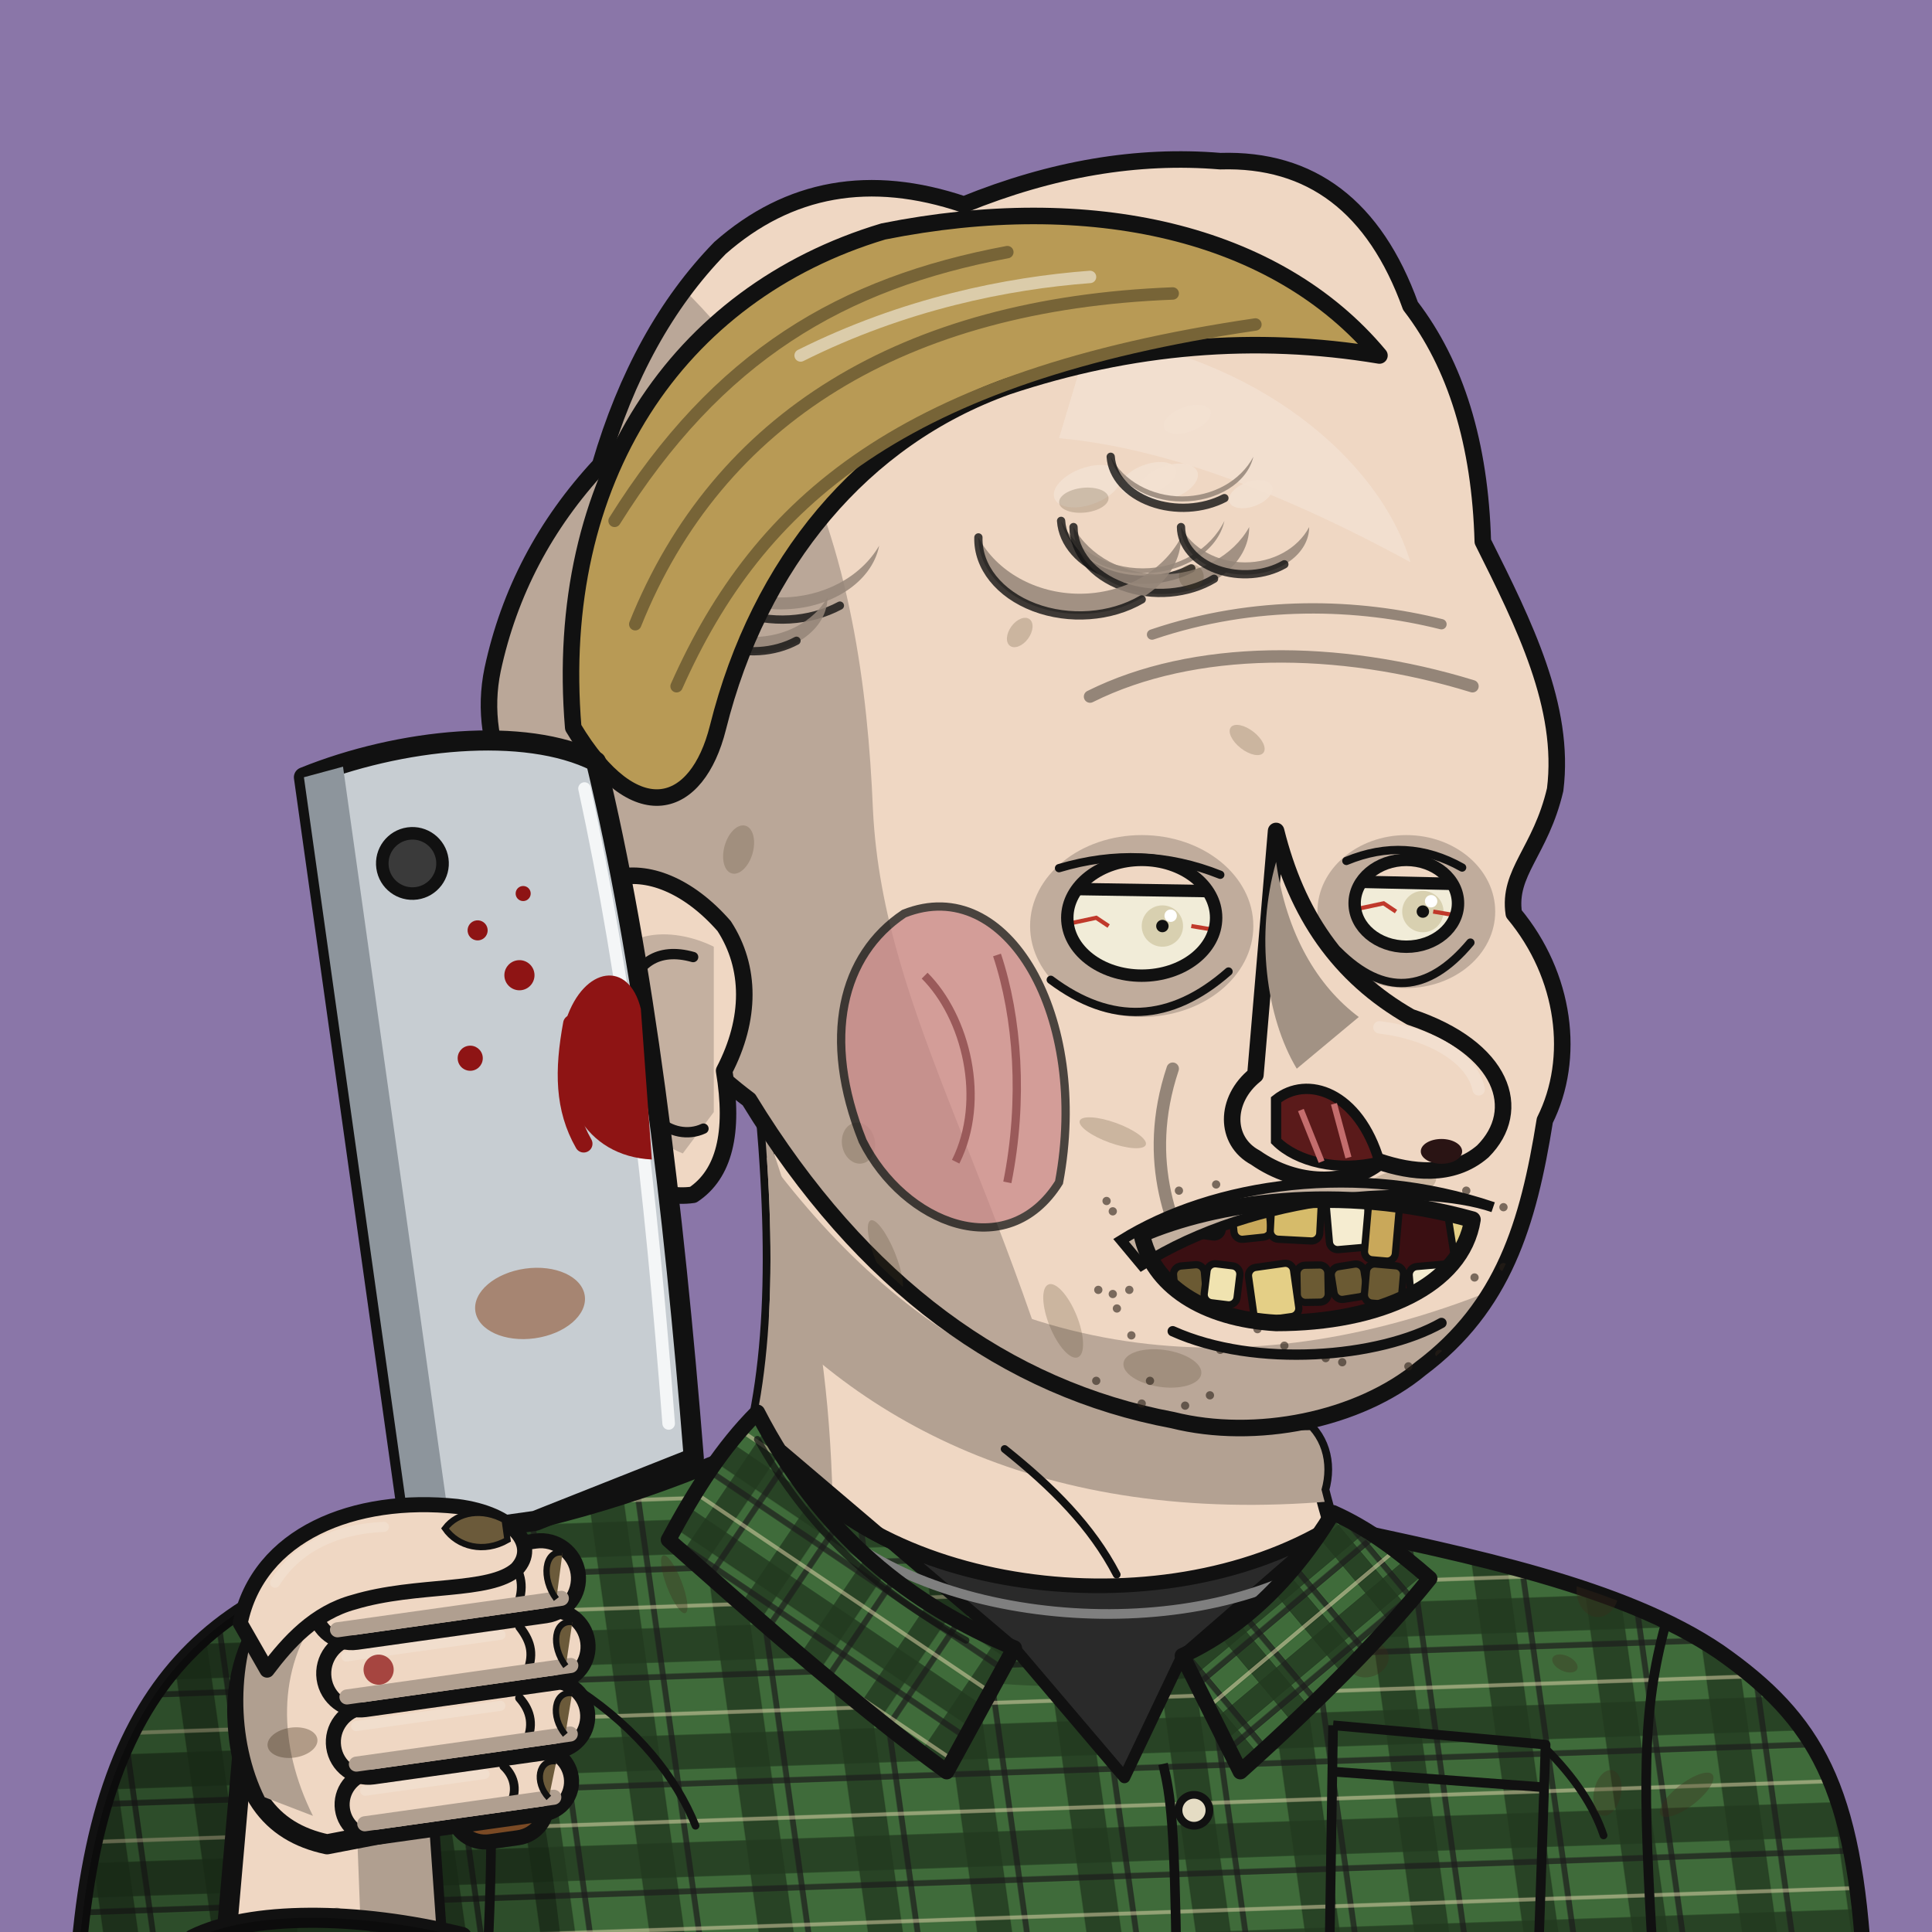
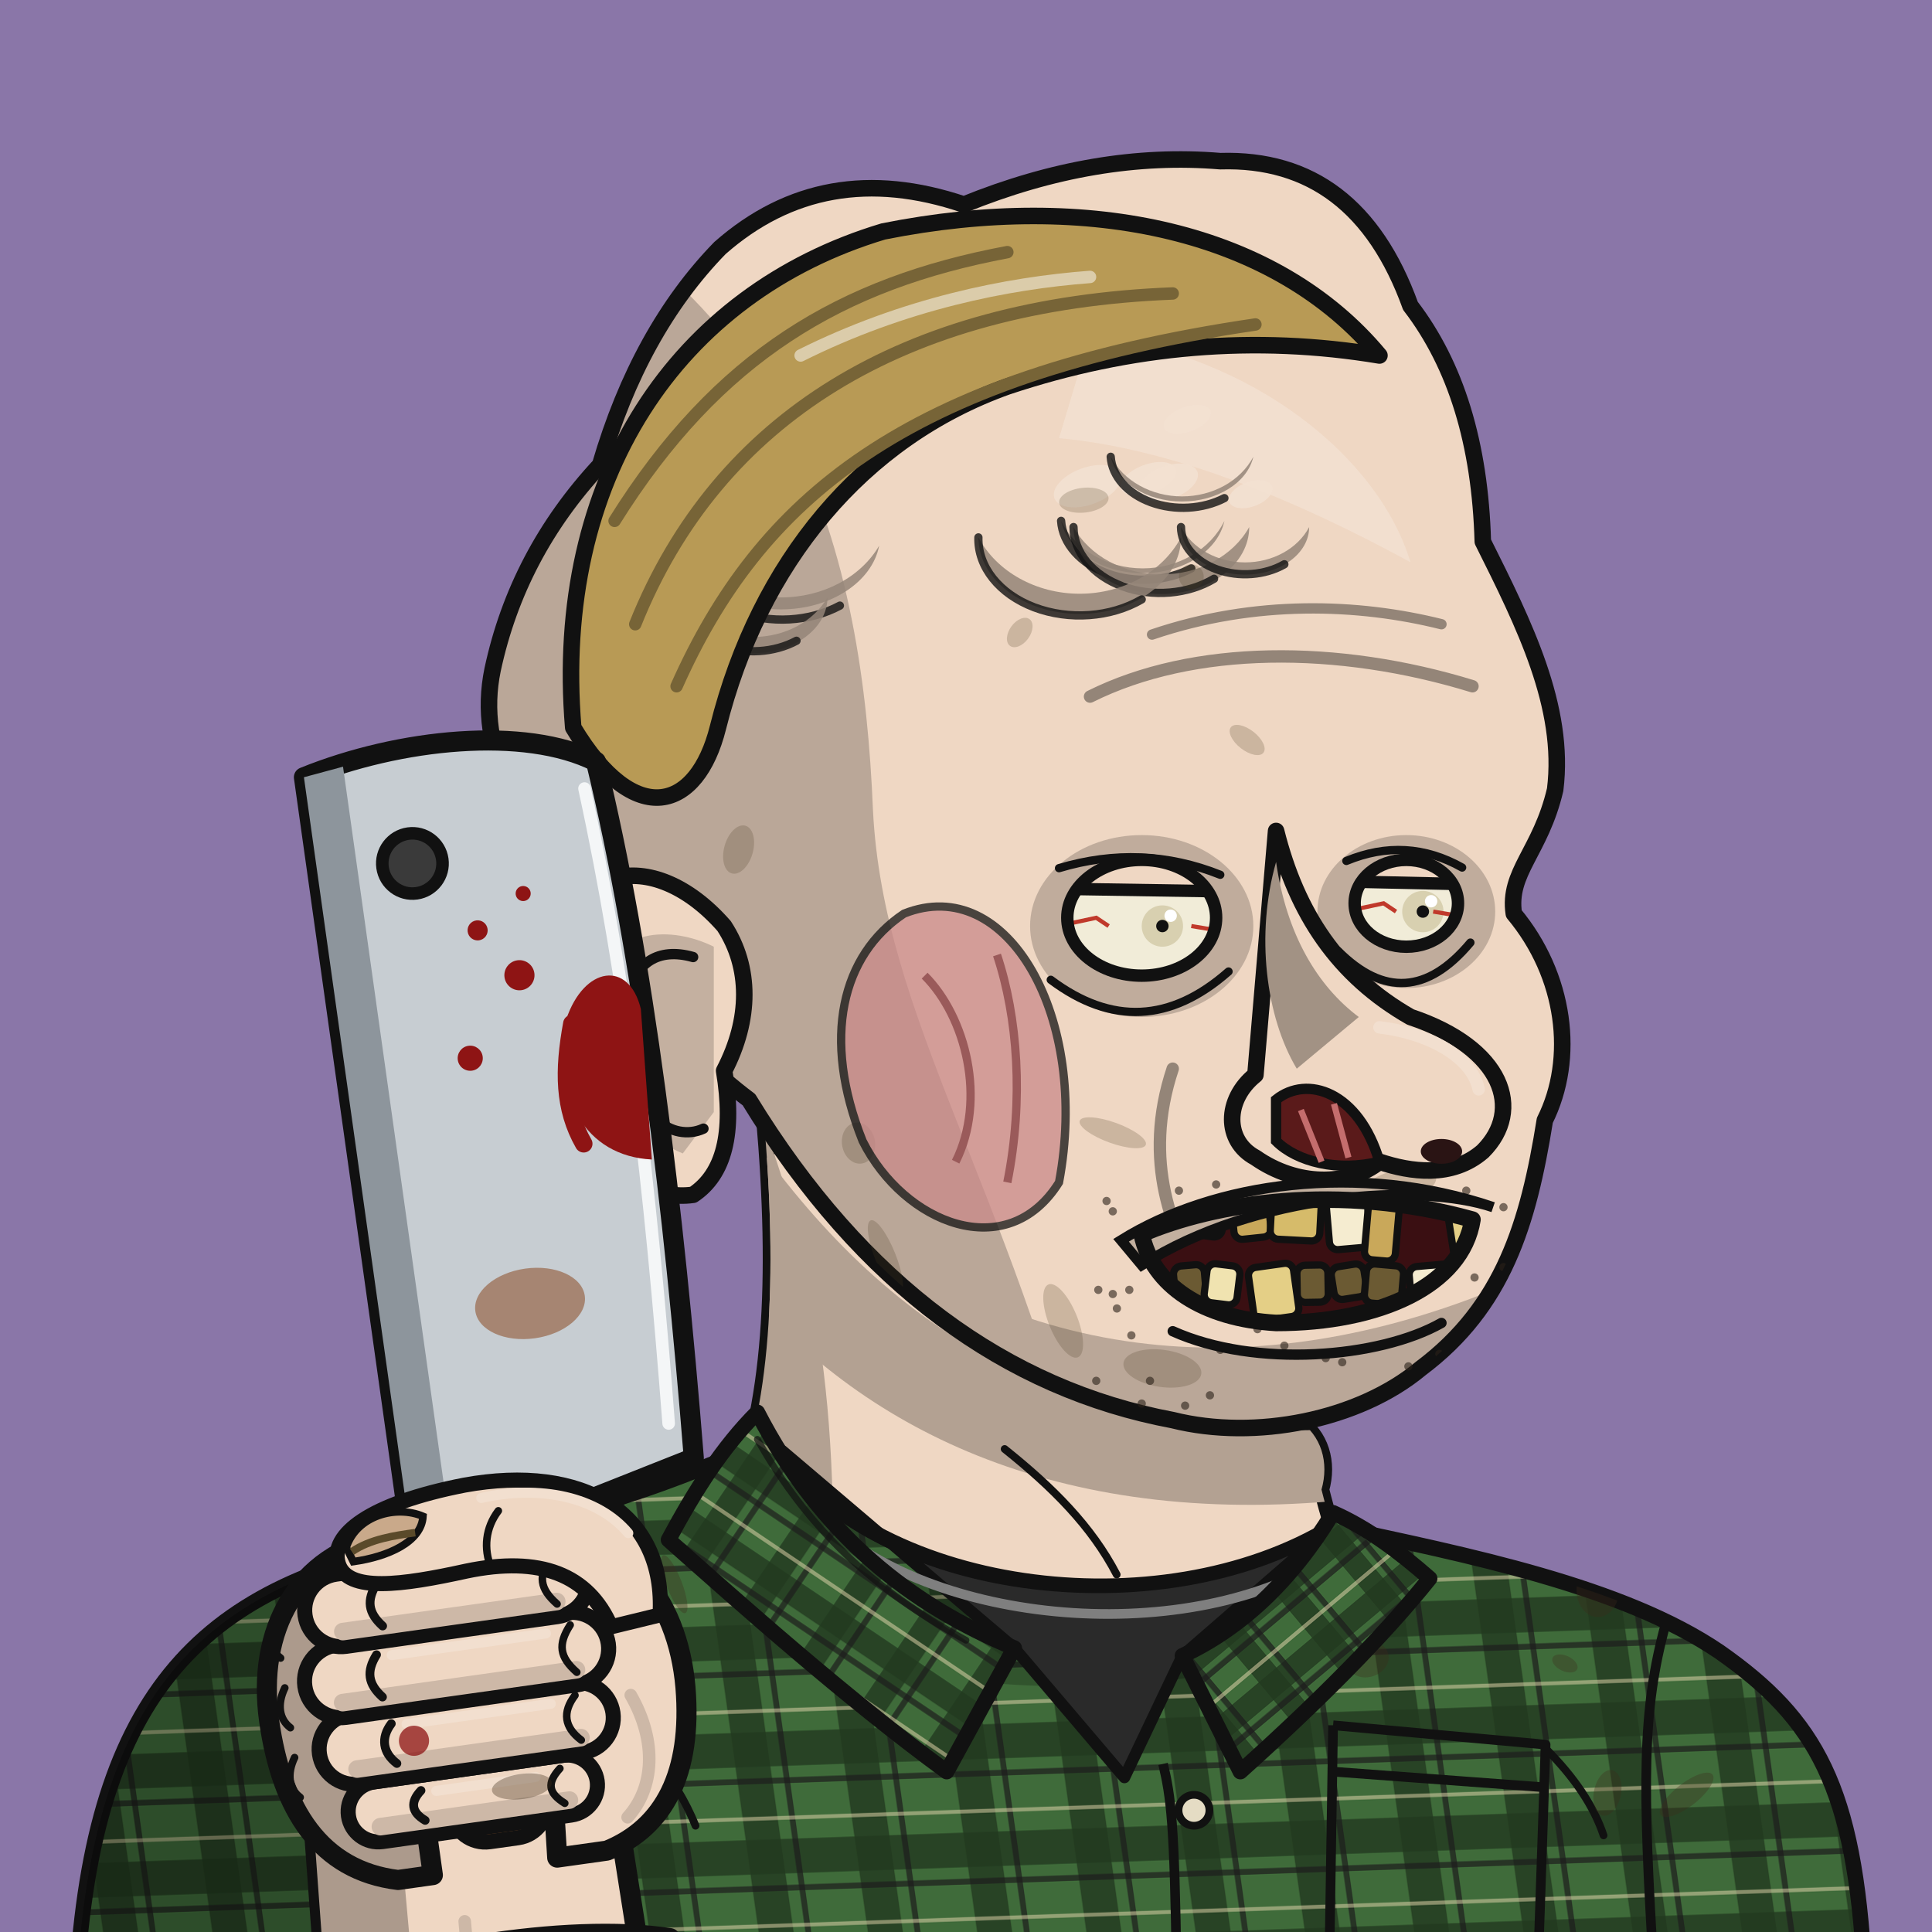
<svg xmlns="http://www.w3.org/2000/svg" viewBox="0 0 1000 1000" width="1000" height="1000">
  <rect width="1000" height="1000" fill="#8a76a8" />
  <g transform="translate(0 -55)">
    <g transform="translate(-35 25) scale(1.07)" />
    <path d="M 392 600 C 402 690 402 760 385 815 C 360 840 320 856 290 868 L 720 920 C 700 880 690 850 684 826 C 688 812 684 798 672 790 C 664 770 660 745 662 720 Z" fill="#efd7c3" stroke="#111111" stroke-width="8" stroke-linejoin="round" />
    <clipPath id="neckclip">
      <path d="M 392 600 C 402 690 402 760 385 815 C 360 840 320 856 290 868 L 720 920 C 700 880 690 850 684 826 C 688 812 684 798 672 790 C 664 770 660 745 662 720 Z" />
    </clipPath>
    <g clip-path="url(#neckclip)">
      <path d="M 380 630 C 450 735 540 800 690 795 L 690 832 C 540 845 440 790 380 715 Z" fill="#b3a192" />
      <path d="M 380 600 C 425 700 435 790 430 900 L 280 900 L 280 600 Z" fill="#b3a192" />
    </g>
    <path d="M 520 805 C 545 825 565 845 578 870" fill="none" stroke="#111111" stroke-width="4" stroke-linecap="round" />
    <defs>
      <pattern id="plaid3f6b3ab" width="56" height="56" patternUnits="userSpaceOnUse" patternTransform="rotate(-8) skewY(6)">
        <rect width="56" height="56" fill="#3f6b3a" />
        <rect x="0" y="18" width="56" height="18" fill="#223a1f" opacity="0.8" />
        <rect x="18" y="0" width="18" height="56" fill="#223a1f" opacity="0.8" />
        <rect x="0" y="42" width="56" height="3" fill="#1c1c1c" opacity="0.7" />
        <rect x="42" y="0" width="3" height="56" fill="#1c1c1c" opacity="0.7" />
        <rect x="0" y="6" width="56" height="2" fill="#e8d9b0" opacity="0.5" />
      </pattern>
      <pattern id="plaid3f6b3an" width="40" height="40" patternUnits="userSpaceOnUse" patternTransform="rotate(34) skewY(0)">
        <rect width="40" height="40" fill="#3f6b3a" />
        <rect x="0" y="13" width="40" height="13" fill="#223a1f" opacity="0.8" />
        <rect x="13" y="0" width="13" height="40" fill="#223a1f" opacity="0.8" />
        <rect x="0" y="30" width="40" height="3" fill="#1c1c1c" opacity="0.7" />
        <rect x="30" y="0" width="3" height="40" fill="#1c1c1c" opacity="0.7" />
        <rect x="0" y="4" width="40" height="2" fill="#e8d9b0" opacity="0.5" />
      </pattern>
      <pattern id="plaid3f6b3af" width="36" height="36" patternUnits="userSpaceOnUse" patternTransform="rotate(-40) skewY(0)">
        <rect width="36" height="36" fill="#3f6b3a" />
        <rect x="0" y="12" width="36" height="12" fill="#223a1f" opacity="0.8" />
        <rect x="12" y="0" width="12" height="36" fill="#223a1f" opacity="0.8" />
        <rect x="0" y="27" width="36" height="3" fill="#1c1c1c" opacity="0.7" />
        <rect x="27" y="0" width="3" height="36" fill="#1c1c1c" opacity="0.7" />
        <rect x="0" y="4" width="36" height="2" fill="#e8d9b0" opacity="0.5" />
      </pattern>
    </defs>
    <clipPath id="torso">
      <path d="M 40 1075 C 50 925 110 872 230 852 C 300 840 350 822 398 800 C 450 880 600 900 690 845 C 760 860 840 876 890 910 C 940 945 960 980 965 1075 Z" />
    </clipPath>
    <path d="M 40 1075 C 50 925 110 872 230 852 C 300 840 350 822 398 800 C 450 880 600 900 690 845 C 760 860 840 876 890 910 C 940 945 960 980 965 1075 Z" fill="url(#plaid3f6b3ab)" stroke="#111111" stroke-width="8" stroke-linejoin="round" />
    <g clip-path="url(#torso)">
      <path d="M 40 1075 C 50 925 110 872 230 852 C 262 900 280 960 292 1075 Z" fill="#000" opacity="0.28" />
      <path d="M 370 812 C 420 880 560 900 700 852 L 720 900 C 560 950 420 930 360 860 Z" fill="#000" opacity="0.22" />
    </g>
    <path d="M 232 852 C 252 905 258 960 252 1075" fill="none" stroke="#111111" stroke-width="5" stroke-linecap="round" />
    <path d="M 862 896 C 850 940 850 978 856 1075" fill="none" stroke="#111111" stroke-width="5" stroke-linecap="round" />
    <path d="M 300 930 C 330 950 350 975 360 1000 M 150 930 C 170 950 180 975 182 1000 M 800 960 C 815 975 825 990 830 1005" fill="none" stroke="#111111" stroke-width="4" stroke-linecap="round" />
    <g clip-path="url(#torso)">
      <ellipse cx="223" cy="921" rx="9" ry="6" transform="rotate(106 223 921)" fill="#3b2a18" opacity="0.32" />
      <ellipse cx="810" cy="916" rx="7" ry="4" transform="rotate(25 810 916)" fill="#3b2a18" opacity="0.32" />
      <ellipse cx="194" cy="943" rx="16" ry="11" transform="rotate(110 194 943)" fill="#3b2a18" opacity="0.32" />
      <ellipse cx="612" cy="873" rx="11" ry="7" transform="rotate(135 612 873)" fill="#3b2a18" opacity="0.32" />
      <ellipse cx="708" cy="914" rx="9" ry="11" transform="rotate(71 708 914)" fill="#3b2a18" opacity="0.32" />
      <ellipse cx="827" cy="878" rx="14" ry="11" transform="rotate(90 827 878)" fill="#3b2a18" opacity="0.32" />
      <ellipse cx="832" cy="983" rx="12" ry="7" transform="rotate(102 832 983)" fill="#3b2a18" opacity="0.32" />
      <ellipse cx="643" cy="893" rx="12" ry="4" transform="rotate(30 643 893)" fill="#3b2a18" opacity="0.32" />
      <ellipse cx="349" cy="875" rx="16" ry="4" transform="rotate(69 349 875)" fill="#3b2a18" opacity="0.32" />
      <ellipse cx="873" cy="984" rx="17" ry="6" transform="rotate(142 873 984)" fill="#3b2a18" opacity="0.32" />
    </g>
    <path d="M 405 806 C 450 880 600 900 688 846 L 612 912 L 582 975 L 525 908 Z" fill="#2a2a2a" stroke="#111111" stroke-width="6" stroke-linejoin="round" />
    <path d="M 418 832 C 465 892 600 910 680 866" fill="none" stroke="#7f7f7f" stroke-width="5" />
    <path d="M 392 786 C 425 850 472 886 525 908 L 490 972 C 438 934 382 884 346 852 C 360 826 374 804 392 786 Z" fill="url(#plaid3f6b3an)" stroke="#111111" stroke-width="8" stroke-linejoin="round" />
    <path d="M 392 800 C 418 846 452 878 500 904" fill="none" stroke="#111111" stroke-width="3.5" stroke-linecap="round" opacity="0.7" />
    <path d="M 690 838 C 668 874 642 898 612 912 L 642 972 C 682 936 716 902 740 872 C 724 858 708 846 690 838 Z" fill="url(#plaid3f6b3af)" stroke="#111111" stroke-width="8" stroke-linejoin="round" />
    <path d="M 602 968 C 606 985 608 998 609 1075" fill="none" stroke="#111111" stroke-width="5" />
    <circle cx="618" cy="992" r="8" fill="#e5dcc4" stroke="#111111" stroke-width="4" />
    <path d="M 690 948 L 800 958 L 796 1075 M 690 948 L 688 1075 M 690 972 L 798 980" fill="none" stroke="#111111" stroke-width="5" stroke-linejoin="round" />
    <g transform="translate(-35 25) scale(1.07)">
      <clipPath id="headclip">
        <path d="M 395 560 Q 347 524 329 470 Q 259 410 271 352 Q 283 296 323 253 Q 342 188 381 148 Q 431 104 499 127 Q 563 101 623 106 Q 689 104 715 176 Q 748 219 750 290 C 770 330 790 370 785 410 C 778 440 762 450 765 470 C 790 500 795 540 780 570 C 772 620 760 660 720 690 C 690 715 640 725 600 715 C 520 700 450 650 395 560 Z" />
      </clipPath>
      <path d="M 395 560 Q 347 524 329 470 Q 259 410 271 352 Q 283 296 323 253 Q 342 188 381 148 Q 431 104 499 127 Q 563 101 623 106 Q 689 104 715 176 Q 748 219 750 290 C 770 330 790 370 785 410 C 778 440 762 450 765 470 C 790 500 795 540 780 570 C 772 620 760 660 720 690 C 690 715 640 725 600 715 C 520 700 450 650 395 560 Z" fill="#efd7c3" />
      <g clip-path="url(#headclip)">
        <path d="M 250 100 C 420 160 450 300 455 420 C 460 520 520 600 560 760 L 250 760 Z" fill="#baa798" />
        <path d="M 420 600 C 520 690 640 700 760 650 L 760 760 L 400 760 Z" fill="#baa798" />
        <path d="M 560 190 C 640 200 700 250 715 300 C 660 270 600 245 545 240 Z" fill="#f3e1d2" opacity="0.8" />
        <path d="M 546 280 A 40 30 0 0 0 625 280 A 43 38 0 0 1 546 280 Z" fill="#948578" opacity="0.85" />
        <path d="M 546 280 A 40 30 0 0 0 609 303" fill="none" stroke="#111111" stroke-width="4" stroke-linecap="round" opacity="0.8" />
        <ellipse cx="595" cy="262" rx="14" ry="7" transform="rotate(-20 585 280)" fill="#f3e1d2" opacity="0.9" />
        <path d="M 355 233 A 33 25 0 0 0 422 233 A 37 32 0 0 1 355 233 Z" fill="#948578" opacity="0.85" />
        <path d="M 355 233 A 33 25 0 0 0 409 253" fill="none" stroke="#111111" stroke-width="4" stroke-linecap="round" opacity="0.8" />
        <ellipse cx="397" cy="218" rx="12" ry="6" transform="rotate(-20 389 233)" fill="#f3e1d2" opacity="0.9" />
        <path d="M 363 292 A 48 36 0 0 0 458 292 A 53 45 0 0 1 363 292 Z" fill="#948578" opacity="0.85" />
        <path d="M 363 292 A 48 36 0 0 0 439 321" fill="none" stroke="#111111" stroke-width="4" stroke-linecap="round" opacity="0.8" />
        <ellipse cx="422" cy="271" rx="17" ry="9" transform="rotate(-20 410 292)" fill="#f3e1d2" opacity="0.9" />
        <path d="M 552 283 A 42 32 0 0 0 637 283 A 47 40 0 0 1 552 283 Z" fill="#948578" opacity="0.85" />
        <path d="M 552 283 A 42 32 0 0 0 620 308" fill="none" stroke="#111111" stroke-width="4" stroke-linecap="round" opacity="0.8" />
        <ellipse cx="605" cy="264" rx="15" ry="8" transform="rotate(-20 594 283)" fill="#f3e1d2" opacity="0.9" />
        <path d="M 361 317 A 36 27 0 0 0 433 317 A 40 34 0 0 1 361 317 Z" fill="#948578" opacity="0.85" />
        <path d="M 361 317 A 36 27 0 0 0 418 338" fill="none" stroke="#111111" stroke-width="4" stroke-linecap="round" opacity="0.8" />
        <ellipse cx="406" cy="301" rx="13" ry="6" transform="rotate(-20 397 317)" fill="#f3e1d2" opacity="0.9" />
        <path d="M 506 288 A 49 37 0 0 0 604 288 A 54 47 0 0 1 506 288 Z" fill="#948578" opacity="0.85" />
        <path d="M 506 288 A 49 37 0 0 0 585 318" fill="none" stroke="#111111" stroke-width="4" stroke-linecap="round" opacity="0.8" />
        <ellipse cx="567" cy="266" rx="17" ry="9" transform="rotate(-20 555 288)" fill="#f3e1d2" opacity="0.9" />
        <path d="M 604 283 A 31 23 0 0 0 666 283 A 34 29 0 0 1 604 283 Z" fill="#948578" opacity="0.85" />
        <path d="M 604 283 A 31 23 0 0 0 654 301" fill="none" stroke="#111111" stroke-width="4" stroke-linecap="round" opacity="0.8" />
        <ellipse cx="643" cy="269" rx="11" ry="6" transform="rotate(-20 635 283)" fill="#f3e1d2" opacity="0.9" />
        <path d="M 570 249 A 35 26 0 0 0 639 249 A 38 33 0 0 1 570 249 Z" fill="#948578" opacity="0.85" />
        <path d="M 570 249 A 35 26 0 0 0 625 269" fill="none" stroke="#111111" stroke-width="4" stroke-linecap="round" opacity="0.8" />
        <ellipse cx="613" cy="233" rx="12" ry="6" transform="rotate(-20 604 249)" fill="#f3e1d2" opacity="0.9" />
        <path d="M 560 365 C 610 340 680 340 745 360" fill="none" stroke="#948578" stroke-width="6" stroke-linecap="round" />
        <path d="M 590 335 C 640 318 690 320 730 330" fill="none" stroke="#948578" stroke-width="5" stroke-linecap="round" />
        <path d="M 600 545 C 585 590 600 625 615 650" fill="none" stroke="#948578" stroke-width="6" stroke-linecap="round" />
      </g>
      <path d="M 395 560 Q 347 524 329 470 Q 259 410 271 352 Q 283 296 323 253 Q 342 188 381 148 Q 431 104 499 127 Q 563 101 623 106 Q 689 104 715 176 Q 748 219 750 290 C 770 330 790 370 785 410 C 778 440 762 450 765 470 C 790 500 795 540 780 570 C 772 620 760 660 720 690 C 690 715 640 725 600 715 C 520 700 450 650 395 560 Z" fill="none" stroke="#111111" stroke-width="8" stroke-linejoin="round" />
      <g clip-path="url(#headclip)">
        <ellipse cx="390" cy="439" rx="12" ry="7" transform="rotate(106 390 439)" fill="#4a3a22" opacity="0.22" />
        <ellipse cx="763" cy="212" rx="16" ry="10" transform="rotate(97 763 212)" fill="#4a3a22" opacity="0.22" />
        <ellipse cx="461" cy="636" rx="19" ry="5" transform="rotate(68 461 636)" fill="#4a3a22" opacity="0.22" />
        <ellipse cx="557" cy="270" rx="12" ry="6" transform="rotate(174 557 270)" fill="#4a3a22" opacity="0.22" />
        <ellipse cx="448" cy="581" rx="8" ry="10" transform="rotate(170 448 581)" fill="#4a3a22" opacity="0.22" />
        <ellipse cx="701" cy="568" rx="19" ry="6" transform="rotate(145 701 568)" fill="#4a3a22" opacity="0.22" />
        <ellipse cx="636" cy="386" rx="10" ry="5" transform="rotate(38 636 386)" fill="#4a3a22" opacity="0.22" />
        <ellipse cx="350" cy="343" rx="10" ry="8" transform="rotate(165 350 343)" fill="#4a3a22" opacity="0.22" />
        <ellipse cx="709" cy="602" rx="19" ry="8" transform="rotate(165 709 602)" fill="#4a3a22" opacity="0.22" />
        <ellipse cx="571" cy="576" rx="17" ry="5" transform="rotate(20 571 576)" fill="#4a3a22" opacity="0.22" />
        <ellipse cx="367" cy="374" rx="9" ry="7" transform="rotate(44 367 374)" fill="#4a3a22" opacity="0.22" />
        <ellipse cx="609" cy="307" rx="6" ry="6" transform="rotate(158 609 307)" fill="#4a3a22" opacity="0.22" />
        <ellipse cx="595" cy="690" rx="19" ry="9" transform="rotate(8 595 690)" fill="#4a3a22" opacity="0.22" />
        <ellipse cx="547" cy="667" rx="19" ry="7" transform="rotate(68 547 667)" fill="#4a3a22" opacity="0.22" />
        <ellipse cx="379" cy="287" rx="15" ry="10" transform="rotate(90 379 287)" fill="#4a3a22" opacity="0.22" />
        <ellipse cx="526" cy="334" rx="8" ry="5" transform="rotate(126 526 334)" fill="#4a3a22" opacity="0.22" />
        <circle cx="688" cy="648" r="2" fill="#2a2018" opacity="0.6" />
        <circle cx="603" cy="604" r="2" fill="#2a2018" opacity="0.6" />
        <circle cx="585" cy="707" r="2" fill="#2a2018" opacity="0.6" />
        <circle cx="764" cy="708" r="2" fill="#2a2018" opacity="0.6" />
        <circle cx="651" cy="659" r="2" fill="#2a2018" opacity="0.6" />
        <circle cx="623" cy="681" r="2" fill="#2a2018" opacity="0.6" />
        <circle cx="765" cy="671" r="2" fill="#2a2018" opacity="0.6" />
        <circle cx="760" cy="612" r="2" fill="#2a2018" opacity="0.6" />
        <circle cx="729" cy="639" r="2" fill="#2a2018" opacity="0.6" />
        <circle cx="714" cy="689" r="2" fill="#2a2018" opacity="0.6" />
        <circle cx="686" cy="608" r="2" fill="#2a2018" opacity="0.6" />
        <circle cx="573" cy="661" r="2" fill="#2a2018" opacity="0.6" />
        <circle cx="674" cy="685" r="2" fill="#2a2018" opacity="0.6" />
        <circle cx="606" cy="708" r="2" fill="#2a2018" opacity="0.6" />
        <circle cx="564" cy="652" r="2" fill="#2a2018" opacity="0.6" />
        <circle cx="579" cy="652" r="2" fill="#2a2018" opacity="0.6" />
        <circle cx="760" cy="641" r="2" fill="#2a2018" opacity="0.6" />
        <circle cx="742" cy="604" r="2" fill="#2a2018" opacity="0.6" />
        <circle cx="682" cy="687" r="2" fill="#2a2018" opacity="0.6" />
        <circle cx="563" cy="696" r="2" fill="#2a2018" opacity="0.6" />
        <circle cx="589" cy="696" r="2" fill="#2a2018" opacity="0.6" />
        <circle cx="580" cy="674" r="2" fill="#2a2018" opacity="0.6" />
        <circle cx="654" cy="679" r="2" fill="#2a2018" opacity="0.6" />
        <circle cx="760" cy="710" r="2" fill="#2a2018" opacity="0.6" />
        <circle cx="687" cy="613" r="2" fill="#2a2018" opacity="0.6" />
        <circle cx="742" cy="619" r="2" fill="#2a2018" opacity="0.6" />
        <circle cx="571" cy="614" r="2" fill="#2a2018" opacity="0.6" />
        <circle cx="641" cy="671" r="2" fill="#2a2018" opacity="0.6" />
        <circle cx="663" cy="654" r="2" fill="#2a2018" opacity="0.6" />
        <circle cx="621" cy="601" r="2" fill="#2a2018" opacity="0.6" />
        <circle cx="774" cy="662" r="2" fill="#2a2018" opacity="0.6" />
        <circle cx="668" cy="603" r="2" fill="#2a2018" opacity="0.6" />
        <circle cx="640" cy="667" r="2" fill="#2a2018" opacity="0.6" />
        <circle cx="729" cy="683" r="2" fill="#2a2018" opacity="0.6" />
        <circle cx="568" cy="609" r="2" fill="#2a2018" opacity="0.6" />
        <circle cx="571" cy="654" r="2" fill="#2a2018" opacity="0.6" />
        <circle cx="648" cy="610" r="2" fill="#2a2018" opacity="0.6" />
        <circle cx="600" cy="624" r="2" fill="#2a2018" opacity="0.6" />
        <circle cx="746" cy="646" r="2" fill="#2a2018" opacity="0.6" />
        <circle cx="618" cy="703" r="2" fill="#2a2018" opacity="0.6" />
        <path d="M 470 470 C 520 450 560 520 545 600 C 520 640 470 620 450 580 C 430 530 440 490 470 470 Z" fill="#c98a8a" opacity="0.75" stroke="#111" stroke-width="4" />
        <path d="M 480 500 C 500 520 510 560 495 590 M 515 490 C 525 520 528 560 520 600" fill="none" stroke="#9a5a5a" stroke-width="4" />
      </g>
      <g transform="translate(-22 6)">
        <path d="M 405 470 C 370 430 325 440 325 495 C 325 560 355 605 390 600 C 405 590 410 570 405 540 C 418 515 418 490 405 470 Z" fill="#efd7c3" stroke="#111111" stroke-width="8" stroke-linejoin="round" />
        <path d="M 400 480 C 380 470 350 470 345 500 C 345 540 360 570 385 580 L 400 560 Z" fill="#a79688" opacity="0.6" />
        <path d="M 390 485 C 355 475 350 520 370 540 C 360 560 380 575 395 568" fill="none" stroke="#111111" stroke-width="5" stroke-linecap="round" />
      </g>
      <ellipse cx="585" cy="476" rx="54" ry="44" fill="#ac9a8c" opacity="0.7" />
      <path d="M 541 502 Q 585 535 627 498" fill="none" stroke="#111111" stroke-width="4" stroke-linecap="round" />
      <clipPath id="e585472">
        <ellipse cx="585" cy="472" rx="36" ry="28" />
      </clipPath>
      <ellipse cx="585" cy="472" rx="36" ry="28" fill="#f1ecd8" />
      <g clip-path="url(#e585472)">
        <circle cx="595" cy="476" r="10" fill="#d8d0b0" />
        <circle cx="595" cy="476" r="3" fill="#111" />
        <circle cx="599" cy="471" r="3" fill="#fff" />
        <path d="M 549 475 l 14 -3 l 6 4 M 621 478 l -12 -2" stroke="#c0392b" stroke-width="2" fill="none" />
        <rect x="547" y="442" width="76" height="16.0" fill="#efd7c3" />
        <path d="M 547 458.0 L 623 459.2" stroke="#111111" stroke-width="6" />
      </g>
      <ellipse cx="585" cy="472" rx="36" ry="28" fill="none" stroke="#111111" stroke-width="6" />
      <path d="M 545 448.0 Q 585 436.0 623 451.2" fill="none" stroke="#111111" stroke-width="4" stroke-linecap="round" />
      <ellipse cx="713" cy="469" rx="43" ry="37" fill="#ac9a8c" opacity="0.7" />
      <path d="M 680 488 Q 713 521 744 484" fill="none" stroke="#111111" stroke-width="4" stroke-linecap="round" />
      <clipPath id="e713465">
        <ellipse cx="713" cy="465" rx="25" ry="21" />
      </clipPath>
      <ellipse cx="713" cy="465" rx="25" ry="21" fill="#f1ecd8" />
      <g clip-path="url(#e713465)">
        <circle cx="721" cy="469" r="10" fill="#d8d0b0" />
        <circle cx="721" cy="469" r="3" fill="#111" />
        <circle cx="725" cy="464" r="3" fill="#fff" />
        <path d="M 688 468 l 14 -3 l 6 4 M 738 471 l -12 -2" stroke="#c0392b" stroke-width="2" fill="none" />
        <rect x="686" y="442" width="54" height="12.5" fill="#efd7c3" />
        <path d="M 686 454.5 L 740 455.7" stroke="#111111" stroke-width="6" />
      </g>
      <ellipse cx="713" cy="465" rx="25" ry="21" fill="none" stroke="#111111" stroke-width="6" />
      <path d="M 684 444.5 Q 713 432.5 740 447.7" fill="none" stroke="#111111" stroke-width="4" stroke-linecap="round" />
      <path d="M 650 430 C 660 470 680 500 715 520 C 760 535 770 565 750 585 C 735 598 715 595 700 590 C 685 602 660 602 640 588 C 625 580 625 560 640 548 Z" fill="#efd7c3" stroke="#111111" stroke-width="8" stroke-linejoin="round" />
      <path d="M 650 445 C 655 480 670 505 690 520 L 660 545 C 645 520 640 480 650 445 Z" fill="#a29284" />
      <path d="M 700 525 C 725 528 745 540 748 555" fill="none" stroke="#f2dfcf" stroke-width="6" stroke-linecap="round" />
      <path d="M 650 560 C 665 548 690 556 700 590 C 680 595 660 590 650 580 Z" fill="#5a1a1a" stroke="#111111" stroke-width="5" />
      <path d="M 662 565 L 672 590 M 678 562 L 685 588" stroke="#c46d6d" stroke-width="3" />
      <ellipse cx="730" cy="585" rx="10" ry="6" fill="#2a1414" />
      <clipPath id="mclip">
        <path d="M 585 625 C 620 610 680 600 745 618 C 740 650 700 668 650 668 C 615 666 590 650 585 625 Z" />
      </clipPath>
      <path d="M 585 625 C 620 610 680 600 745 618 C 740 650 700 668 650 668 C 615 666 590 650 585 625 Z" fill="#3a0f12" />
      <g clip-path="url(#mclip)">
        <rect x="590" y="608" width="16" height="17" rx="4" fill="#d6bb6a" stroke="#111" stroke-width="3.5" transform="rotate(1 599 608)" />
        <rect x="608" y="608" width="18" height="18" rx="4" fill="#f5ecd0" stroke="#111" stroke-width="3.5" transform="rotate(8 618 608)" />
        <rect x="628" y="608" width="18" height="19" rx="4" fill="#c9a85a" stroke="#111" stroke-width="3.5" transform="rotate(-6 638 608)" />
        <rect x="648" y="608" width="24" height="20" rx="4" fill="#d6bb6a" stroke="#111" stroke-width="3.5" transform="rotate(3 661 608)" />
        <rect x="674" y="608" width="20" height="24" rx="4" fill="#f5ecd0" stroke="#111" stroke-width="3.5" transform="rotate(-5 685 608)" />
        <rect x="695" y="608" width="15" height="30" rx="4" fill="#c9a85a" stroke="#111" stroke-width="3.5" transform="rotate(5 704 608)" />
        <rect x="732" y="608" width="23" height="30" rx="4" fill="#e4cf86" stroke="#111" stroke-width="3.5" transform="rotate(-9 745 608)" />
        <rect x="600" y="640" width="15" height="25" rx="4" fill="#6b5a33" stroke="#111" stroke-width="3.5" transform="rotate(-5 609 640)" />
        <rect x="617" y="640" width="16" height="19" rx="4" fill="#f0e3b0" stroke="#111" stroke-width="3.5" transform="rotate(7 626 640)" />
        <rect x="636" y="640" width="22" height="26" rx="4" fill="#e4cf86" stroke="#111" stroke-width="3.5" transform="rotate(-8 648 640)" />
        <rect x="660" y="640" width="15" height="18" rx="4" fill="#6b5a33" stroke="#111" stroke-width="3.5" transform="rotate(-1 668 640)" />
        <rect x="676" y="640" width="16" height="16" rx="4" fill="#6b5a33" stroke="#111" stroke-width="3.5" transform="rotate(-9 685 640)" />
        <rect x="694" y="640" width="18" height="19" rx="4" fill="#6b5a33" stroke="#111" stroke-width="3.5" transform="rotate(5 704 640)" />
        <rect x="714" y="640" width="22" height="27" rx="4" fill="#f5ecd0" stroke="#111" stroke-width="3.5" transform="rotate(-5 726 640)" />
      </g>
      <path d="M 575 628 C 620 600 690 590 755 612 C 720 600 640 605 585 640 Z" fill="#c3b09f" stroke="#111" stroke-width="5" />
      <path d="M 585 625 C 620 610 680 600 745 618 C 740 650 700 668 650 668 C 615 666 590 650 585 625 Z" fill="none" stroke="#111" stroke-width="8" stroke-linejoin="round" />
      <path d="M 600 672 C 640 690 700 685 730 668" fill="none" stroke="#111" stroke-width="5" stroke-linecap="round" />
      <path d="M 310 380 C 300 260 360 170 460 140 C 560 120 650 140 700 200 C 640 190 580 195 520 215 C 450 240 400 300 380 380 C 370 420 340 430 310 380 Z" fill="#b89a55" stroke="#111111" stroke-width="8" stroke-linejoin="round" />
      <path d="M 340 330 C 380 230 470 175 600 170 M 360 360 C 400 270 470 210 640 185 M 330 280 C 380 200 440 165 520 150" fill="none" stroke="#776437" stroke-width="6" stroke-linecap="round" />
      <path d="M 420 200 C 470 175 520 165 560 162" fill="none" stroke="#dbccaa" stroke-width="6" stroke-linecap="round" />
    </g>
    <g transform="translate(250 930) rotate(-8) scale(1.3)">
-       <g transform="scale(-1 1)">
-         <path d="M 28 40 L 44 270 L 158 270 L 98 10 Z" fill="#efd7c3" stroke="#111111" stroke-width="8" stroke-linejoin="round" />
-         <path d="M 28 40 L 44 270 L 80 270 L 56 34 Z" fill="#b09f90" />
-         <path d="M 70 80 C 76 120 80 150 84 180" fill="none" stroke="#b09f90" stroke-width="5" stroke-linecap="round" />
-         <path d="M 22 96 C 62 80 104 74 128 82 L 172 270 L 34 270 Z" fill="url(#plaid3f6b3ab)" stroke="#111111" stroke-width="8" stroke-linejoin="round" />
-         <path d="M 22 96 C 62 80 104 74 128 82 L 134 100 C 106 92 64 98 28 116 Z" fill="#000" opacity="0.28" />
-       </g>
+       <path d="M -74 40 L -90 280 L 50 280 L 46 40 Z" fill="#efd7c3" stroke="#111111" stroke-width="8" stroke-linejoin="round" />
+       <path d="M -74 40 L -90 280 L -52 280 L -40 40 Z" fill="#ac9a8c" />
+       <path d="M -20 90 C -22 130 -24 160 -26 190" fill="none" stroke="#cdb8a7" stroke-width="5" stroke-linecap="round" />
+       <path d="M -88 110 C -50 98 20 96 60 108 L 66 280 L -102 280 Z" fill="url(#plaid3f6b3ab)" stroke="#111111" stroke-width="8" stroke-linejoin="round" />
+       <path d="M -88 110 C -50 98 20 96 60 108 L 61 128 C 20 118 -50 120 -88 132 Z" fill="#000" opacity="0.28" />
      <path d="M -20 -64 L 30 -64 L 96 -80 C 102 -180 104 -280 96 -360 C 70 -378 20 -380 -20 -370 Z" fill="#c7cdd2" stroke="#111111" stroke-width="8" stroke-linejoin="round" />
      <path d="M -20 -64 L -20 -370 L -4 -372 L -4 -64 Z" fill="#8d959c" />
      <path d="M 88 -95 C 94 -190 96 -270 90 -350" fill="none" stroke="#f4f6f7" stroke-width="5" stroke-linecap="round" />
      <circle cx="18" cy="-330" r="12" fill="#3a3a3a" stroke="#111111" stroke-width="5" />
      <ellipse cx="40" cy="-150" rx="22" ry="14" fill="#8a4a22" opacity="0.55" />
      <path d="M 96 -200 C 70 -205 60 -230 70 -260 C 80 -280 98 -280 100 -260 Z" fill="#8e1414" />
      <path d="M 72 -258 C 66 -240 64 -225 70 -210" fill="none" stroke="#8e1414" stroke-width="7" stroke-linecap="round" />
      <circle cx="54" cy="-280" r="6" fill="#8e1414" />
      <circle cx="40" cy="-300" r="4" fill="#8e1414" />
      <circle cx="60" cy="-312" r="3" fill="#8e1414" />
      <circle cx="30" cy="-250" r="5" fill="#8e1414" />
      <rect x="-19.0" y="-66" width="38" height="126" rx="13.3" fill="#7a4a25" stroke="#111111" stroke-width="6" />
      <path d="M -13.0 -58 L -13.0 52" stroke="#a88971" stroke-width="4" stroke-linecap="round" />
      <circle cx="0" cy="-41" r="5" fill="#d9d2b8" stroke="#111111" stroke-width="2.5" />
      <circle cx="0" cy="35" r="5" fill="#d9d2b8" stroke="#111111" stroke-width="2.5" />
-       <g transform="scale(-1 1)">
-         <path d="M 18 -60 C 60 -66 92 -44 98 -6 C 102 26 92 44 70 52 L 30 50 Z" fill="#efd7c3" stroke="#111111" stroke-width="8" stroke-linejoin="round" />
-         <path d="M 60 -40 C 80 -20 84 10 74 40 L 92 30 C 100 6 96 -26 80 -48 Z" fill="#b09f90" />
-         <rect x="-30" y="26" width="92" height="26" rx="13.0" fill="#efd7c3" stroke="#111111" stroke-width="6" />
-         <path d="M -4 31 C -8 36 -8 42 -4 47" fill="none" stroke="#111111" stroke-width="3.5" stroke-linecap="round" />
-         <path d="M -22 46 L 54 46" stroke="#b09f90" stroke-width="6" stroke-linecap="round" />
-         <path d="M 4 33 L 52 33" stroke="#f1decd" stroke-width="4" stroke-linecap="round" />
-         <path d="M -25 32 C -18 30 -15 39 -20 46" fill="#6b5a3a" stroke="#111111" stroke-width="2.5" />
-         <rect x="-40" y="0" width="102" height="28" rx="14.0" fill="#efd7c3" stroke="#111111" stroke-width="6" />
-         <path d="M -14 5 C -18 11 -18 17 -14 23" fill="none" stroke="#111111" stroke-width="3.5" stroke-linecap="round" />
-         <path d="M -32 22 L 54 22" stroke="#b09f90" stroke-width="6" stroke-linecap="round" />
-         <path d="M -6 7 L 52 7" stroke="#f1decd" stroke-width="4" stroke-linecap="round" />
-         <path d="M -35 6 C -28 4 -25 14 -30 22" fill="#6b5a3a" stroke="#111111" stroke-width="2.5" />
-         <rect x="-44" y="-28" width="106" height="29" rx="14.5" fill="#efd7c3" stroke="#111111" stroke-width="6" />
-         <path d="M -18 -23 C -22 -16 -22 -11 -18 -4" fill="none" stroke="#111111" stroke-width="3.5" stroke-linecap="round" />
-         <path d="M -36 -5 L 54 -5" stroke="#b09f90" stroke-width="6" stroke-linecap="round" />
-         <path d="M -10 -21 L 52 -21" stroke="#f1decd" stroke-width="4" stroke-linecap="round" />
-         <path d="M -39 -22 C -32 -24 -29 -14 -34 -5" fill="#6b5a3a" stroke="#111111" stroke-width="2.5" />
-         <rect x="-44" y="-56" width="106" height="30" rx="15.0" fill="#efd7c3" stroke="#111111" stroke-width="6" />
-         <path d="M -18 -51 C -22 -44 -22 -38 -18 -31" fill="none" stroke="#111111" stroke-width="3.5" stroke-linecap="round" />
-         <path d="M -36 -32 L 54 -32" stroke="#b09f90" stroke-width="6" stroke-linecap="round" />
-         <path d="M -10 -49 L 52 -49" stroke="#f1decd" stroke-width="4" stroke-linecap="round" />
-         <path d="M -39 -50 C -32 -52 -29 -41 -34 -32" fill="#6b5a3a" stroke="#111111" stroke-width="2.5" />
-         <path d="M 92 -40 C 80 -74 40 -84 0 -74 C -22 -68 -30 -54 -20 -46 C -8 -38 20 -46 46 -42 C 62 -40 74 -30 84 -20 Z" fill="#efd7c3" stroke="#111111" stroke-width="6" stroke-linejoin="round" />
-         <path d="M -18 -66 C -10 -72 0 -72 6 -66 C 2 -58 -8 -54 -18 -58 Z" fill="#6b5a3a" stroke="#111111" stroke-width="2.5" />
-         <path d="M 30 -70 C 50 -72 66 -66 76 -54" fill="none" stroke="#f1decd" stroke-width="4" stroke-linecap="round" />
-         <circle cx="40" cy="-14" r="6" fill="#8e1414" opacity="0.75" />
-         <ellipse cx="78" cy="10" rx="10" ry="6" fill="#3b2a18" opacity="0.35" />
-       </g>
+       <path d="M -30 -66 C -66 -64 -86 -36 -86 0 C -86 36 -74 62 -44 70 L -30 70 Z" fill="#ac9a8c" stroke="#111111" stroke-width="8" stroke-linejoin="round" />
+       <path d="M -78 -40 C -82 -34 -82 -28 -78 -24" fill="none" stroke="#111111" stroke-width="3" stroke-linecap="round" />
+       <path d="M -78 -12 C -82 -6 -82 0 -78 4" fill="none" stroke="#111111" stroke-width="3" stroke-linecap="round" />
+       <path d="M -78 16 C -82 22 -82 28 -78 32" fill="none" stroke="#111111" stroke-width="3" stroke-linecap="round" />
+       <path d="M 30 -58 C 64 -56 82 -26 80 10 C 78 44 64 64 40 70 L 20 70 Z" fill="#efd7c3" stroke="#111111" stroke-width="8" stroke-linejoin="round" />
+       <path d="M 58 10 C 66 30 62 48 50 58" fill="none" stroke="#cdb8a7" stroke-width="5" stroke-linecap="round" />
+       <rect x="-60" y="30" width="100" height="24" rx="12.0" fill="#efd7c3" stroke="#111111" stroke-width="6" />
+       <path d="M -48 48 L 28 48" stroke="#cdb8a7" stroke-width="7" stroke-linecap="round" />
+       <path d="M -30 36 C -35 40 -35 44 -30 48" fill="none" stroke="#111111" stroke-width="3.5" stroke-linecap="round" />
+       <path d="M 26 35 C 20 40 20 44 26 49" fill="none" stroke="#111111" stroke-width="3" stroke-linecap="round" />
+       <path d="M -24 37 L 16 37" stroke="#f2dfcf" stroke-width="4" stroke-linecap="round" />
+       <rect x="-68" y="2" width="118" height="28" rx="14.0" fill="#efd7c3" stroke="#111111" stroke-width="6" />
+       <path d="M -54 24 L 36 24" stroke="#cdb8a7" stroke-width="7" stroke-linecap="round" />
+       <path d="M -38 8 C -43 13 -43 19 -38 24" fill="none" stroke="#111111" stroke-width="3.5" stroke-linecap="round" />
+       <path d="M 36 7 C 30 13 30 19 36 25" fill="none" stroke="#111111" stroke-width="3" stroke-linecap="round" />
+       <path d="M -32 9 L 26 9" stroke="#f2dfcf" stroke-width="4" stroke-linecap="round" />
+       <rect x="-70" y="-26" width="122" height="29" rx="14.5" fill="#efd7c3" stroke="#111111" stroke-width="6" />
+       <path d="M -56 -3 L 38 -3" stroke="#cdb8a7" stroke-width="7" stroke-linecap="round" />
+       <path d="M -40 -20 C -45 -14 -45 -9 -40 -3" fill="none" stroke="#111111" stroke-width="3.5" stroke-linecap="round" />
+       <path d="M 38 -21 C 32 -14 32 -9 38 -2" fill="none" stroke="#111111" stroke-width="3" stroke-linecap="round" />
+       <path d="M -34 -19 L 28 -19" stroke="#f2dfcf" stroke-width="4" stroke-linecap="round" />
+       <rect x="-66" y="-54" width="114" height="29" rx="14.5" fill="#efd7c3" stroke="#111111" stroke-width="6" />
+       <path d="M -52 -31 L 34 -31" stroke="#cdb8a7" stroke-width="7" stroke-linecap="round" />
+       <path d="M -36 -48 C -41 -42 -41 -37 -36 -31" fill="none" stroke="#111111" stroke-width="3.5" stroke-linecap="round" />
+       <path d="M 34 -49 C 28 -42 28 -37 34 -30" fill="none" stroke="#111111" stroke-width="3" stroke-linecap="round" />
+       <path d="M -30 -47 L 24 -47" stroke="#f2dfcf" stroke-width="4" stroke-linecap="round" />
+       <path d="M 74 -20 C 82 -60 52 -84 4 -82 C -34 -80 -52 -70 -50 -58 C -48 -46 -26 -46 0 -48 C 30 -50 48 -40 54 -18 Z" fill="#efd7c3" stroke="#111111" stroke-width="6" stroke-linejoin="round" />
+       <path d="M -46 -64 C -40 -76 -24 -78 -14 -72 C -16 -62 -30 -58 -44 -58 Z" fill="#c9a98a" stroke="#111111" stroke-width="3" />
+       <path d="M -44 -62 C -36 -66 -26 -66 -18 -66" fill="none" stroke="#5a4a2a" stroke-width="3" />
+       <path d="M 10 -76 C 34 -78 56 -70 66 -54" fill="none" stroke="#f2dfcf" stroke-width="4" stroke-linecap="round" />
+       <path d="M 10 -48 C 8 -56 10 -64 16 -70" fill="none" stroke="#111111" stroke-width="3" stroke-linecap="round" />
+       <circle cx="-30" cy="16" r="6" fill="#8e1414" opacity="0.75" />
+       <ellipse cx="10" cy="40" rx="12" ry="5" fill="#3b2a18" opacity="0.35" />
    </g>
  </g>
</svg>
